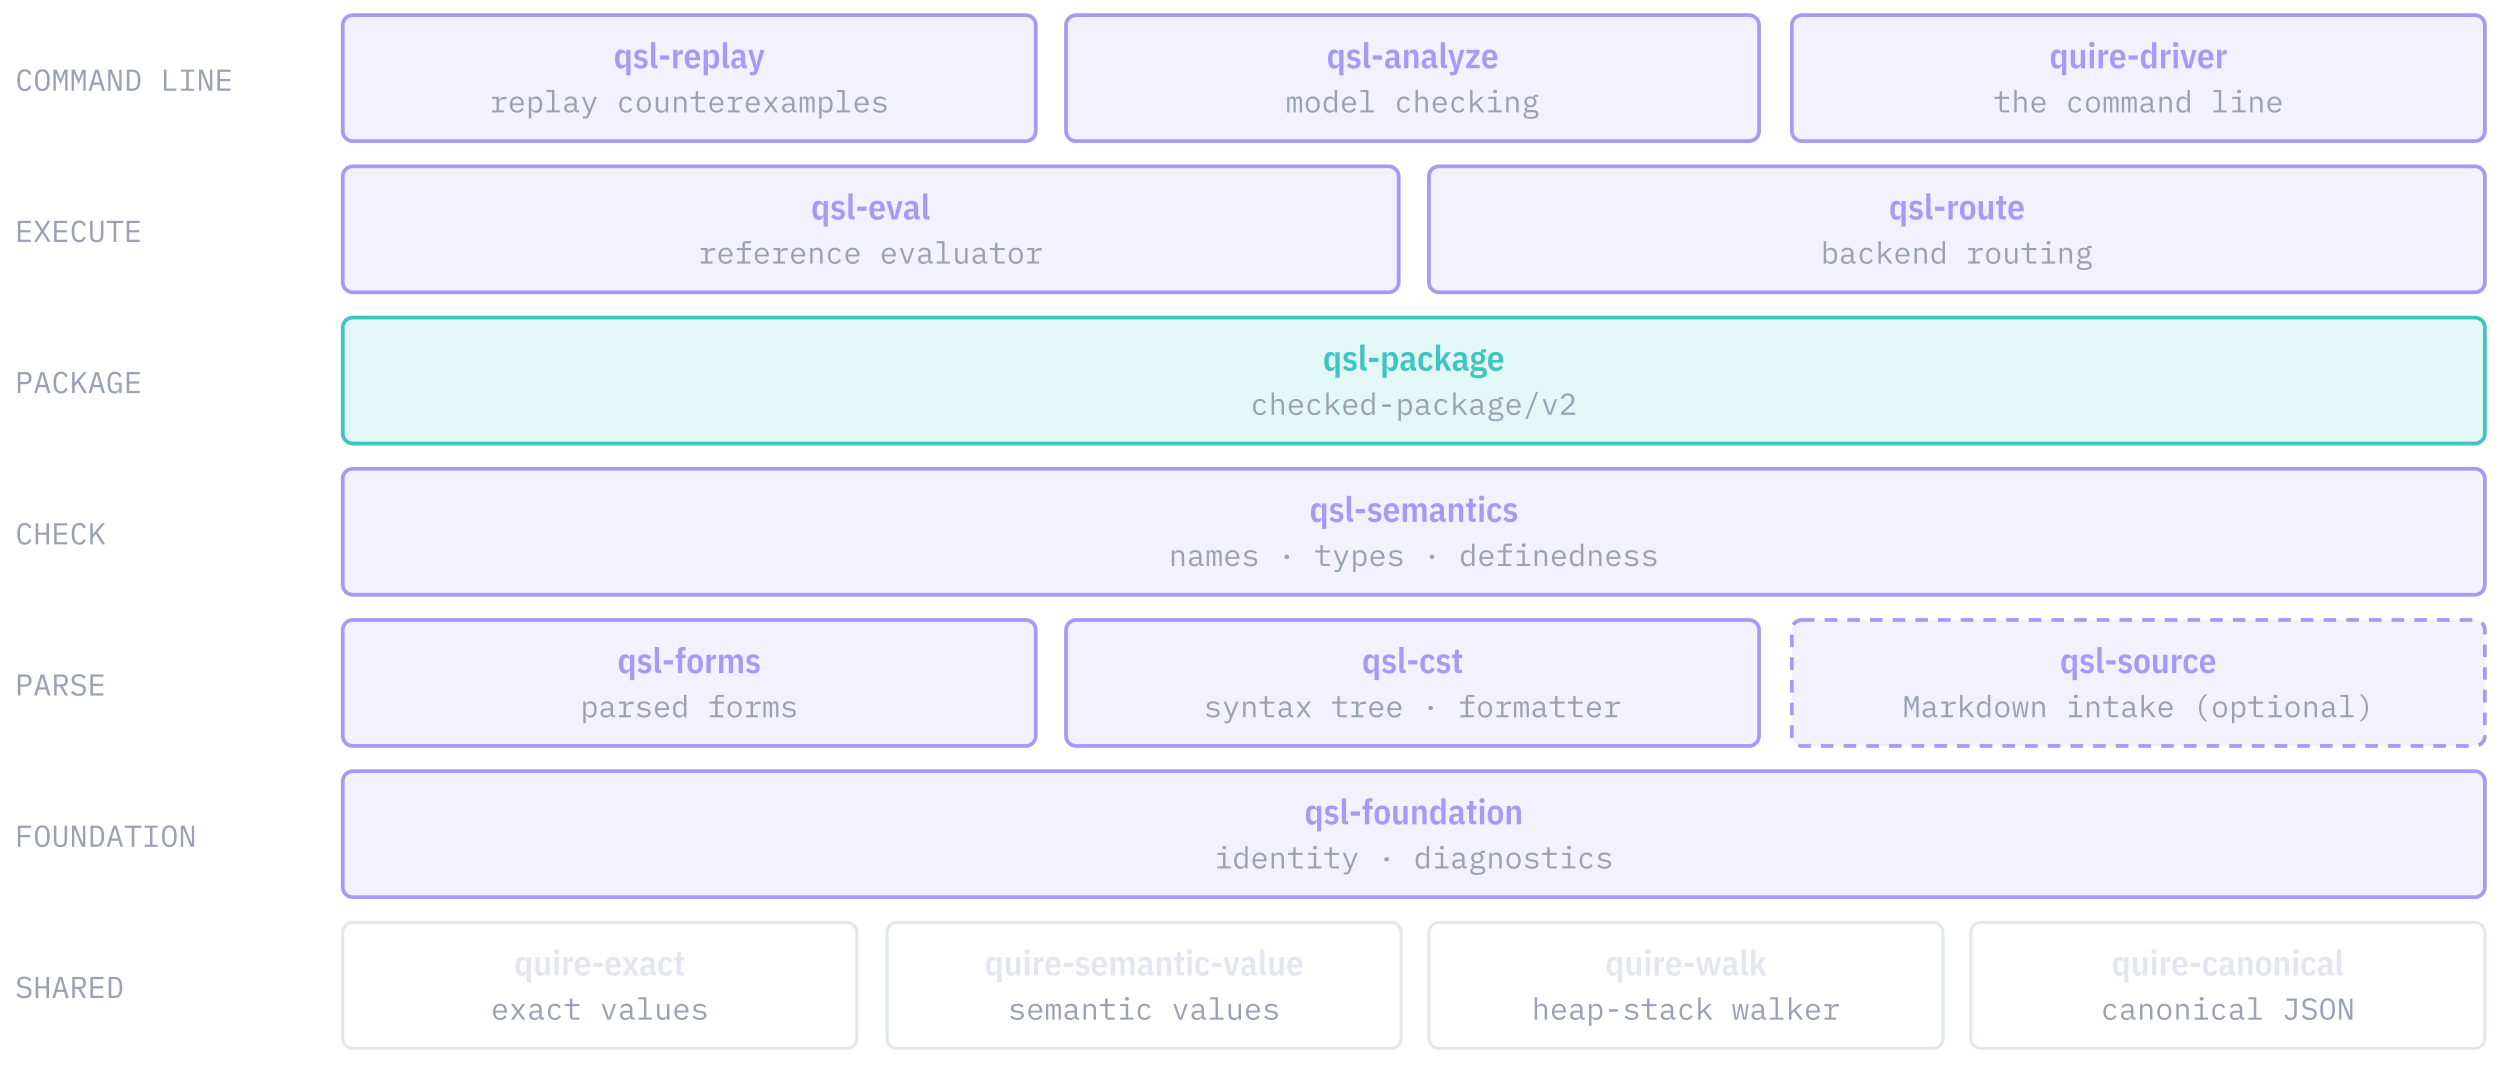
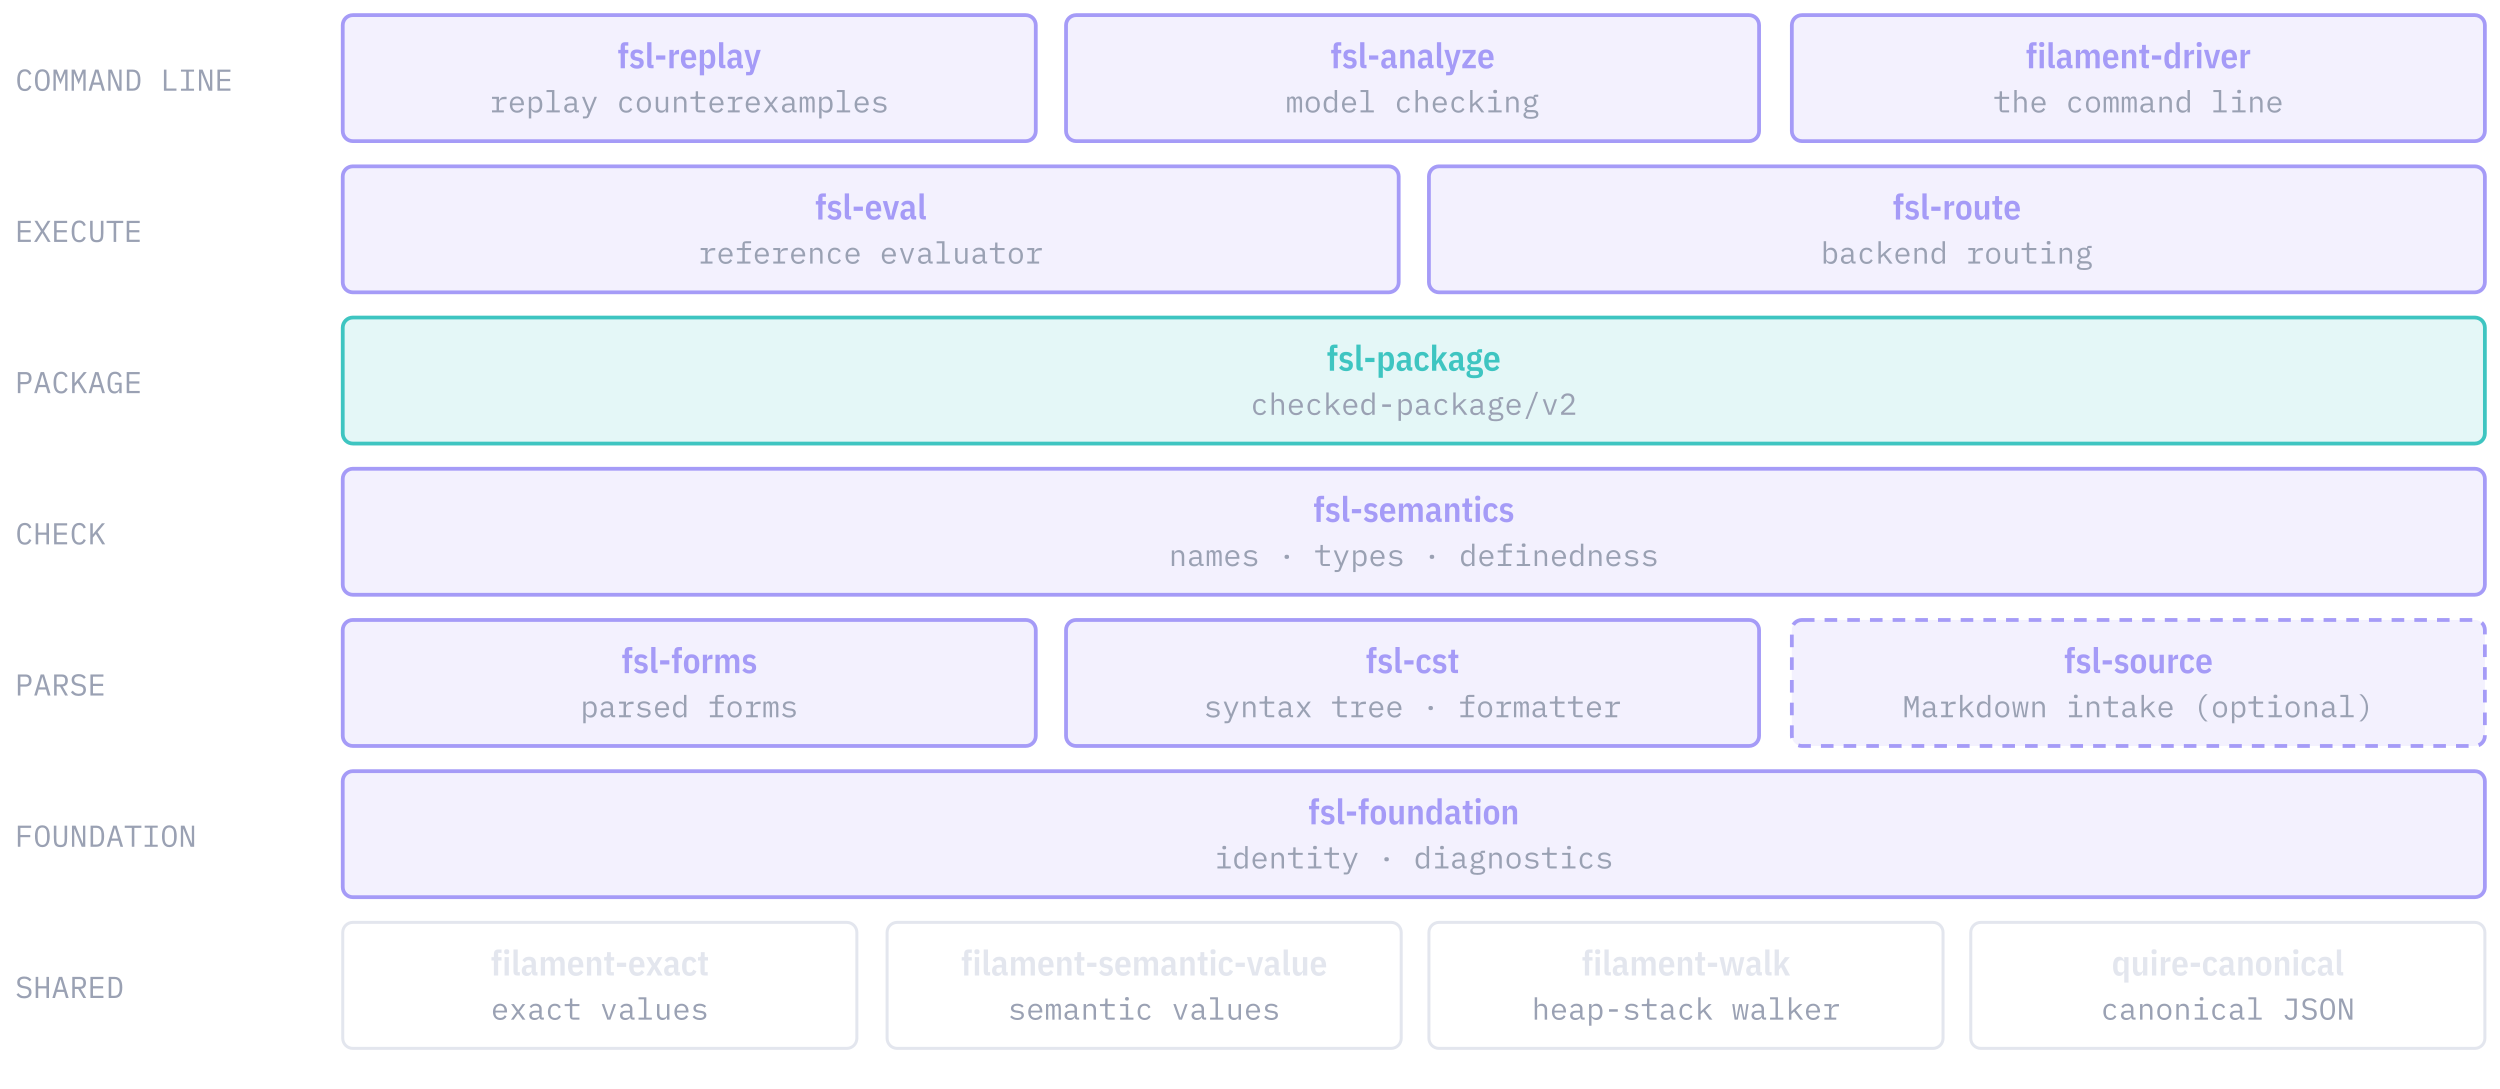
- <svg xmlns="http://www.w3.org/2000/svg" width="992" height="432" viewBox="-6 -6 992 432" role="img" aria-label="The QSL workspace in layers, bottom to top: the shared no_std libraries quire-exact, quire-semantic-value, quire-walk and quire-canonical; qsl-foundation; qsl-cst; qsl-forms; qsl-semantics; qsl-package; then qsl-eval and qsl-route; and at the top qsl-replay, qsl-analyze and the quire-driver command line.">
+ <svg xmlns="http://www.w3.org/2000/svg" width="992" height="432" viewBox="-6 -6 992 432" role="img" aria-label="The FSL workspace in layers, bottom to top: the shared no_std libraries filament-exact, filament-semantic-value, filament-walk and quire-canonical; fsl-foundation; fsl-cst; fsl-forms; fsl-semantics; fsl-package; then fsl-eval and fsl-route; and at the top fsl-replay, fsl-analyze and the filament-driver command line.">
  <defs>
    <path id="mono_A" d="M481 0 422 199H177L118 0H31L245 698H356L570 0ZM304 609H295L197 272H402Z" />
    <path id="mono_C" d="M323 -12Q195 -12 132 81Q70 174 70 349Q70 524 132 617Q195 710 323 710Q371 710 406 697Q441 684 466 662Q491 640 508 612Q525 585 538 557L466 524Q457 547 445 568Q433 588 416 604Q400 619 378 628Q355 637 323 637Q240 637 200 574Q159 511 159 406V292Q159 187 200 124Q240 61 323 61Q355 61 378 70Q400 79 416 94Q433 110 445 130Q457 151 466 174L538 141Q525 112 508 85Q491 58 466 36Q441 14 406 1Q371 -12 323 -12Z" />
    <path id="mono_D" d="M95 698H290Q418 698 481 610Q544 522 544 349Q544 176 481 88Q418 0 290 0H95ZM286 73Q370 73 412 131Q455 189 455 295V403Q455 509 412 567Q370 625 286 625H179V73Z" />
    <path id="mono_E" d="M90 0V698H520V625H174V390H508V317H174V73H520V0Z" />
    <path id="mono_F" d="M90 0V698H530V625H174V390H500V317H174V0Z" />
    <path id="mono_G" d="M444 93H439Q430 73 418 54Q406 35 388 20Q369 6 343 -3Q317 -12 281 -12Q167 -12 112 80Q56 172 56 344Q56 524 117 617Q178 710 305 710Q354 710 390 697Q426 684 452 662Q477 640 494 612Q511 585 522 557L450 524Q441 547 430 568Q418 588 402 604Q385 619 362 628Q339 637 308 637Q224 637 184 574Q145 511 145 406V298Q145 245 153 202Q161 158 180 126Q198 94 228 76Q257 59 300 59Q368 59 406 100Q444 141 444 206V278H297V345H522V0H444Z" />
    <path id="mono_H" d="M436 317H164V0H80V698H164V390H436V698H520V0H436Z" />
    <path id="mono_I" d="M84 0V67H258V631H84V698H516V631H342V67H516V0Z" />
    <path id="mono_J" d="M480 698V181Q480 137 465 101Q450 65 422 40Q395 15 357 2Q319 -12 274 -12Q194 -12 142 30Q90 71 74 146L154 163Q159 142 168 124Q176 105 190 92Q205 78 226 70Q247 62 276 62Q333 62 364 94Q396 127 396 196V625H144V698Z" />
    <path id="mono_K" d="M269 342 169 224V0H85V698H169V334H172L264 450L470 698H571L326 404L578 0H480Z" />
    <path id="mono_L" d="M120 0V698H204V73H535V0Z" />
    <path id="mono_M" d="M455 350V571H447L300 212L153 571H145V350V0H68V698H176L299 390H305L428 698H532V0H455Z" />
    <path id="mono_N" d="M163 588H156V0H80V698H199L437 110H444V698H520V0H401Z" />
    <path id="mono_O" d="M300 -12Q236 -12 190 12Q144 37 114 83Q84 129 70 196Q56 263 56 349Q56 434 70 502Q84 569 114 615Q144 661 190 686Q236 710 300 710Q364 710 410 686Q456 661 486 615Q516 569 530 502Q544 434 544 349Q544 263 530 196Q516 129 486 83Q456 37 410 12Q364 -12 300 -12ZM300 61Q342 61 371 78Q400 94 419 124Q438 154 446 196Q455 239 455 292V406Q455 458 446 501Q438 544 419 574Q400 604 371 620Q342 637 300 637Q258 637 229 620Q200 604 181 574Q162 544 154 501Q145 458 145 406V292Q145 239 154 196Q162 154 181 124Q200 94 229 78Q258 61 300 61Z" />
    <path id="mono_P" d="M90 0V698H344Q441 698 492 645Q543 592 543 497Q543 402 492 349Q441 296 344 296H174V0ZM174 369H342Q395 369 424 396Q454 422 454 471V523Q454 572 424 598Q395 625 342 625H174Z" />
    <path id="mono_R" d="M174 0H90V698H344Q441 698 492 645Q543 592 543 497Q543 412 499 361Q455 310 371 302L549 0H455L285 298H174ZM342 369Q395 369 424 396Q454 422 454 471V523Q454 572 424 598Q395 625 342 625H174V369Z" />
    <path id="mono_S" d="M298 -12Q204 -12 144 22Q84 57 45 111L106 161Q147 110 192 85Q238 60 301 60Q377 60 417 95Q457 130 457 193Q457 244 428 272Q399 301 327 313L249 326Q198 335 164 353Q129 371 108 396Q87 422 78 452Q69 483 69 516Q69 612 132 661Q195 710 302 710Q386 710 444 682Q501 654 536 603L477 552Q448 590 407 614Q366 638 301 638Q230 638 192 608Q154 578 154 518Q154 471 182 442Q211 412 285 399L360 386Q411 377 446 359Q481 341 502 316Q524 291 533 260Q542 229 542 195Q542 98 478 43Q415 -12 298 -12Z" />
    <path id="mono_T" d="M342 625V0H258V625H25V698H575V625Z" />
    <path id="mono_U" d="M164 698V279Q164 228 167 188Q170 148 183 120Q196 91 224 76Q251 61 300 61Q349 61 376 76Q404 91 417 120Q430 148 433 188Q436 228 436 279V698H520V299Q520 221 512 163Q505 105 482 66Q458 27 414 8Q371 -12 300 -12Q229 -12 186 8Q142 27 118 66Q95 105 88 163Q80 221 80 299V698Z" />
    <path id="mono_X" d="M575 0H480L397 139L305 291H301L206 139L118 0H26L254 356L39 698H134L215 563L302 422H306L392 563L476 698H568L352 357Z" />
    <path id="mono_a" d="M495 0Q448 0 428 24Q408 48 403 84H398Q381 39 344 14Q306 -12 243 -12Q162 -12 114 30Q66 72 66 145Q66 217 118 256Q171 295 288 295H398V346Q398 403 366 432Q334 460 275 460Q223 460 190 440Q157 419 137 384L83 424Q93 444 110 463Q127 482 152 496Q177 511 209 520Q241 528 280 528Q371 528 424 482Q478 436 478 354V70H550V0ZM257 55Q288 55 314 62Q339 70 358 82Q377 95 388 112Q398 130 398 150V235H288Q216 235 183 215Q150 195 150 157V136Q150 96 178 76Q207 55 257 55Z" />
    <path id="mono_b" d="M95 740H175V432H179Q229 528 338 528Q433 528 486 457Q540 386 540 258Q540 130 486 59Q433 -12 338 -12Q229 -12 179 84H175V0H95ZM307 59Q377 59 416 102Q454 144 454 214V302Q454 372 416 414Q377 457 307 457Q280 457 256 450Q232 443 214 430Q196 416 186 396Q175 377 175 351V165Q175 139 186 120Q196 100 214 86Q232 73 256 66Q280 59 307 59Z" />
    <path id="mono_c" d="M318 -12Q262 -12 218 8Q175 27 145 62Q115 97 100 147Q84 197 84 258Q84 319 100 369Q116 419 146 454Q176 490 219 509Q262 528 317 528Q392 528 439 495Q486 462 508 409L444 375Q430 415 398 437Q365 459 317 459Q282 459 254 448Q227 436 208 415Q189 394 180 365Q170 336 170 302V214Q170 180 180 151Q189 122 208 101Q227 80 255 68Q283 57 319 57Q371 57 405 81Q439 105 459 147L516 108Q493 56 444 22Q396 -12 318 -12Z" />
    <path id="mono_d" d="M425 84H421Q371 -12 262 -12Q167 -12 114 59Q60 130 60 258Q60 386 114 457Q167 528 262 528Q371 528 421 432H425V740H505V0H425ZM293 59Q320 59 344 66Q368 73 386 86Q404 100 414 120Q425 139 425 165V351Q425 377 414 396Q404 416 386 430Q368 443 344 450Q320 457 293 457Q223 457 184 414Q146 372 146 302V214Q146 144 184 102Q223 59 293 59Z" />
    <path id="mono_e" d="M309 -12Q253 -12 208 7Q164 26 132 62Q101 97 84 146Q67 196 67 257Q67 319 84 369Q102 419 133 454Q164 490 208 509Q251 528 304 528Q356 528 398 509Q441 490 471 456Q501 423 517 377Q533 331 533 276V238H151V214Q151 180 162 151Q173 122 194 101Q214 80 244 68Q273 57 309 57Q361 57 399 81Q437 105 457 147L516 107Q493 55 440 22Q386 -12 309 -12ZM304 462Q271 462 243 450Q215 438 194 417Q174 396 162 368Q151 339 151 305V298H447V309Q447 343 436 371Q426 399 408 420Q389 440 362 451Q336 462 304 462Z" />
    <path id="mono_f" d="M83 68H257V448H73V516H257V622Q257 674 284 707Q312 740 371 740H544V672H337V516H544V448H337V68H521V0H83Z" />
    <path id="mono_g" d="M561 -59Q561 -137 496 -174Q431 -212 301 -212Q176 -212 122 -179Q67 -146 67 -84Q67 -42 89 -19Q111 4 151 15V27Q129 38 117 55Q105 72 105 98Q105 138 132 158Q158 178 198 188V192Q150 213 124 254Q97 295 97 350Q97 389 111 422Q125 455 152 478Q178 502 215 515Q252 528 297 528Q355 528 399 507V516Q399 546 413 566Q427 586 461 586H556V516H440V481Q468 457 483 424Q498 391 498 350Q498 311 484 278Q469 245 443 222Q417 198 380 185Q342 172 297 172Q284 172 272 173Q260 174 248 176Q236 174 223 170Q210 165 199 158Q188 150 181 140Q174 130 174 117Q174 94 197 86Q220 79 257 79H371Q471 79 516 42Q561 4 561 -59ZM486 -63Q486 -32 461 -14Q436 5 374 5H195Q143 -16 143 -65Q143 -99 170 -124Q197 -148 260 -148H338Q408 -148 447 -126Q486 -105 486 -63ZM297 234Q357 234 386 262Q414 290 414 336V365Q414 411 386 438Q357 466 297 466Q237 466 209 438Q181 411 181 365V336Q181 290 209 262Q237 234 297 234Z" />
    <path id="mono_h" d="M98 740H178V432H182Q190 451 202 468Q214 486 232 499Q249 512 273 520Q297 528 329 528Q410 528 459 476Q508 425 508 331V0H428V317Q428 388 397 422Q366 457 306 457Q282 457 259 451Q236 445 218 433Q200 421 189 402Q178 383 178 358V0H98Z" />
    <path id="mono_hyphen" d="M155 262V346H445V262Z" />
    <path id="mono_i" d="M332 630Q297 630 283 644Q269 659 269 681V697Q269 719 283 734Q297 748 332 748Q367 748 381 734Q395 719 395 697V681Q395 659 381 644Q367 630 332 630ZM106 68H292V448H106V516H372V68H546V0H106Z" />
    <path id="mono_k" d="M105 740H185V273H189L279 358L451 516H549L335 314L574 0H475L274 268L185 187V0H105Z" />
    <path id="mono_l" d="M80 68H260V672H80V740H340V68H520V0H80Z" />
    <path id="mono_m" d="M54 0V516H128V456H132Q144 486 166 507Q188 528 231 528Q276 528 298 506Q320 483 325 447H328Q342 482 368 505Q394 528 440 528Q503 528 524 484Q546 440 546 358V0H472V345Q472 411 458 436Q445 462 409 462Q377 462 357 442Q337 421 337 379V0H263V345Q263 411 250 436Q236 462 201 462Q169 462 148 442Q128 421 128 379V0Z" />
    <path id="mono_n" d="M98 0V516H178V432H182Q190 451 202 468Q214 486 232 499Q249 512 273 520Q297 528 329 528Q410 528 459 476Q508 425 508 331V0H428V317Q428 388 397 422Q366 457 306 457Q282 457 259 451Q236 445 218 433Q200 421 189 402Q178 383 178 358V0Z" />
    <path id="mono_o" d="M300 -12Q246 -12 202 7Q159 26 128 62Q98 97 82 146Q66 196 66 258Q66 319 82 369Q98 419 128 454Q159 490 202 509Q246 528 300 528Q354 528 398 509Q441 490 472 454Q502 419 518 369Q534 319 534 258Q534 196 518 146Q502 97 472 62Q441 26 398 7Q354 -12 300 -12ZM300 57Q367 57 408 97Q449 137 449 221V295Q449 379 408 419Q367 459 300 459Q233 459 192 419Q151 379 151 295V221Q151 137 192 97Q233 57 300 57Z" />
    <path id="mono_p" d="M95 516H175V432H179Q229 528 338 528Q433 528 486 457Q540 386 540 258Q540 130 486 59Q433 -12 338 -12Q229 -12 179 84H175V-200H95ZM307 59Q377 59 416 102Q454 144 454 214V302Q454 372 416 414Q377 457 307 457Q280 457 256 450Q232 443 214 430Q196 416 186 396Q175 377 175 351V165Q175 139 186 120Q196 100 214 86Q232 73 256 66Q280 59 307 59Z" />
    <path id="mono_parenleft" d="M205 311Q205 384 222 452Q238 519 266 577Q295 635 333 682Q371 728 413 760H494Q450 727 412 684Q373 640 344 588Q314 537 297 478Q280 418 280 354V268Q280 204 297 144Q314 85 344 34Q373 -18 412 -62Q450 -105 494 -138H413Q371 -107 333 -60Q295 -13 266 45Q238 103 222 170Q205 238 205 311Z" />
    <path id="mono_parenright" d="M395 311Q395 238 378 170Q362 103 334 45Q305 -13 267 -60Q229 -107 187 -138H106Q149 -105 188 -62Q227 -18 256 34Q286 85 303 144Q320 204 320 268V354Q320 418 303 478Q286 537 256 588Q227 640 188 684Q149 727 106 760H187Q229 728 267 682Q305 635 334 577Q362 519 378 452Q395 384 395 311Z" />
    <path id="mono_periodcentered" d="M300 235Q259 235 242 252Q226 269 226 295V313Q226 339 242 356Q259 373 300 373Q341 373 358 356Q374 339 374 313V295Q374 269 358 252Q341 235 300 235Z" />
    <path id="mono_r" d="M77 68H228V448H77V516H308V386H313Q329 447 374 482Q418 516 487 516H559V436H462Q393 436 350 396Q308 356 308 291V68H469V0H77Z" />
    <path id="mono_s" d="M306 -12Q225 -12 166 16Q108 43 67 89L121 136Q158 97 202 76Q246 55 308 55Q368 55 406 76Q445 98 445 144Q445 164 438 178Q430 191 417 199Q404 207 388 212Q372 216 354 219L273 231Q246 235 214 242Q183 249 157 264Q131 280 114 306Q96 332 96 374Q96 413 112 442Q127 470 155 490Q183 509 221 518Q259 528 304 528Q374 528 426 506Q477 484 514 445L462 396Q453 407 440 418Q426 430 406 440Q387 449 361 455Q335 461 301 461Q240 461 208 440Q175 419 175 379Q175 359 182 346Q190 332 203 324Q216 316 232 312Q249 307 266 304L347 292Q375 288 406 281Q437 274 463 258Q489 243 506 217Q524 191 524 149Q524 72 464 30Q405 -12 306 -12Z" />
    <path id="mono_slash" d="M90 -138 438 760H510L162 -138Z" />
    <path id="mono_t" d="M325 0Q266 0 238 33Q211 66 211 118V448H39V516H167Q193 516 204 526Q214 537 214 563V698H291V516H526V448H291V68H526V0Z" />
    <path id="mono_two" d="M537 0H71V86L304 296Q355 342 388 390Q421 439 421 493V505Q421 568 388 602Q355 637 290 637Q226 637 192 604Q157 572 140 518L65 546Q75 577 92 606Q110 636 137 659Q164 682 202 696Q241 710 292 710Q344 710 384 695Q425 680 452 653Q480 626 494 589Q509 552 509 508Q509 468 498 433Q486 398 466 366Q445 334 416 304Q388 273 353 243L158 73H537Z" />
    <path id="mono_u" d="M422 84H418Q410 65 398 48Q386 30 368 17Q351 4 327 -4Q303 -12 271 -12Q190 -12 141 40Q92 91 92 185V516H172V199Q172 128 203 94Q234 59 294 59Q318 59 341 65Q364 71 382 83Q400 95 411 114Q422 132 422 158V516H502V0H422Z" />
    <path id="mono_v" d="M249 0 64 516H145L219 300L299 67H303L383 300L457 516H536L351 0Z" />
    <path id="mono_w" d="M30 516H101L160 70H169L257 516H345L433 70H442L501 516H570L491 0H387L305 432H297L213 0H109Z" />
    <path id="mono_x" d="M61 0 253 262 66 516H162L240 407L302 321H306L366 407L443 516H535L346 263L540 0H444L357 121L298 203H294L237 121L153 0Z" />
    <path id="mono_y" d="M467 516H547L291 -113Q282 -135 271 -152Q260 -168 245 -178Q230 -189 209 -194Q188 -200 159 -200H83V-132H203L261 10L53 516H135L222 300L299 104H303L380 300Z" />
    <path id="title_a" d="M406 0Q325 0 321 89H309Q299 41 264 14Q229 -12 177 -12Q105 -12 69 28Q33 68 33 140Q33 222 84 262Q135 302 231 302H312V347Q312 393 292 415Q273 437 228 437Q191 437 166 420Q141 402 122 370L51 434Q80 479 124 506Q169 534 238 534Q433 534 433 350V97H479V0ZM223 77Q260 77 286 98Q312 120 312 158V227H239Q155 227 155 162V140Q155 107 173 92Q191 77 223 77Z" />
    <path id="title_c" d="M251 -12Q145 -12 90 54Q34 120 34 261Q34 402 90 468Q145 534 251 534Q328 534 374 499Q419 464 439 403L340 359Q332 397 312 416Q291 436 251 436Q161 436 161 328V194Q161 86 251 86Q293 86 315 106Q337 126 348 168L442 123Q396 -12 251 -12Z" />
    <path id="title_d" d="M357 86H343Q332 42 298 15Q265 -12 220 -12Q128 -12 84 58Q40 127 40 261Q40 395 84 464Q128 534 220 534Q265 534 298 507Q332 480 343 436H357V740H478V0H357ZM266 88Q307 88 332 108Q357 129 357 166V356Q357 393 332 414Q307 434 266 434Q219 434 193 405Q167 376 167 323V199Q167 146 193 117Q219 88 266 88Z" />
    <path id="title_e" d="M263 -12Q212 -12 170 4Q127 21 97 54Q67 88 50 140Q34 191 34 261Q34 402 90 468Q147 534 252 534Q357 534 414 468Q470 402 470 261V232H161V198Q161 146 190 116Q219 86 270 86Q313 86 342 104Q372 123 393 158L459 89Q430 43 381 16Q332 -12 263 -12ZM252 441Q161 441 161 333V307H343V333Q343 441 252 441Z" />
    <path id="title_f" d="M91 425H22V522H91V603Q91 674 122 707Q154 740 220 740H308V643H212V522H308V425H212V0H91Z" />
    <path id="title_g" d="M493 -46Q493 -87 480 -118Q468 -149 439 -170Q410 -191 362 -202Q314 -212 244 -212Q182 -212 140 -204Q98 -195 72 -179Q46 -163 35 -140Q24 -117 24 -88Q24 -48 46 -25Q68 -2 109 4V23Q77 31 62 53Q46 75 46 107Q46 139 68 160Q90 182 132 190V203Q47 245 47 357Q47 442 95 488Q143 534 244 534Q289 534 326 520V539Q326 610 394 610H467V516H366V496Q403 478 422 442Q441 407 441 357Q441 272 394 226Q346 181 244 181Q203 181 168 189Q154 183 147 170Q140 157 140 141Q140 121 153 111Q166 101 196 101H329Q418 101 456 63Q493 25 493 -46ZM380 -60Q380 -33 362 -19Q344 -5 302 -5H141Q119 -24 119 -61Q119 -93 140 -110Q162 -127 216 -127H275Q332 -127 356 -110Q380 -94 380 -60ZM244 264Q327 264 327 346V369Q327 451 244 451Q161 451 161 369V346Q161 264 244 264Z" />
    <path id="title_hyphen" d="M50 245V365H312V245Z" />
    <path id="title_i" d="M126 604Q88 604 71 620Q54 637 54 665V685Q54 713 71 730Q88 746 126 746Q164 746 181 730Q198 713 198 685V665Q198 637 181 620Q164 604 126 604ZM66 522H187V0H66Z" />
    <path id="title_k" d="M66 740H187V395L179 287H193L254 383L358 522H495L332 317L504 0H368L248 239L187 163V0H66Z" />
    <path id="title_l" d="M184 0Q121 0 94 28Q66 56 66 116V740H187V97H247V0Z" />
    <path id="title_m" d="M66 0V522H187V435H201Q232 534 324 534Q422 534 451 431H463Q480 484 516 509Q551 534 602 534Q668 534 705 486Q742 439 742 351V0H621V330Q621 432 548 432Q513 432 488 410Q464 389 464 350V0H343V330Q343 384 325 408Q307 432 271 432Q236 432 212 410Q187 389 187 350V0Z" />
    <path id="title_n" d="M66 0V522H187V435H201Q232 534 326 534Q396 534 434 486Q472 439 472 351V0H351V330Q351 432 275 432Q238 432 212 410Q187 389 187 350V0Z" />
    <path id="title_o" d="M253 -12Q149 -12 92 54Q34 120 34 261Q34 402 92 468Q149 534 253 534Q357 534 414 468Q472 402 472 261Q472 120 414 54Q357 -12 253 -12ZM253 86Q345 86 345 194V328Q345 436 253 436Q161 436 161 328V194Q161 86 253 86Z" />
    <path id="title_p" d="M66 522H187V436H201Q212 480 246 507Q279 534 324 534Q416 534 460 464Q504 395 504 261Q504 127 460 58Q416 -12 324 -12Q279 -12 246 15Q212 42 201 86H187V-200H66ZM278 88Q325 88 351 117Q377 146 377 199V323Q377 376 351 405Q325 434 278 434Q237 434 212 414Q187 393 187 356V166Q187 129 212 108Q237 88 278 88Z" />
    <path id="title_q" d="M357 86H343Q332 42 298 15Q265 -12 220 -12Q128 -12 84 58Q40 127 40 261Q40 395 84 464Q128 534 220 534Q265 534 298 507Q332 480 343 436H357V522H478V-200H357ZM266 88Q307 88 332 108Q357 129 357 166V356Q357 393 332 414Q307 434 266 434Q219 434 193 405Q167 376 167 323V199Q167 146 193 117Q219 88 266 88Z" />
    <path id="title_r" d="M66 0V522H187V415H201Q210 467 238 494Q267 522 313 522H339V398H299Q242 398 214 380Q187 362 187 317V0Z" />
    <path id="title_s" d="M224 -12Q159 -12 110 12Q61 35 24 82L98 154Q123 119 154 101Q185 83 226 83Q302 83 302 147Q302 172 290 186Q277 201 247 206L198 215Q116 230 79 266Q42 302 42 371Q42 453 90 494Q138 534 226 534Q287 534 332 514Q376 494 409 455L338 384Q318 409 290 424Q261 439 226 439Q156 439 156 376Q156 350 170 336Q184 323 214 318L264 309Q346 294 382 258Q417 223 417 159Q417 78 367 33Q317 -12 224 -12Z" />
    <path id="title_t" d="M210 0Q147 0 119 28Q91 56 91 117V425H22V522H58Q84 522 94 534Q103 546 103 572V664H212V522H306V425H212V97H298V0Z" />
    <path id="title_u" d="M346 88H332Q302 -12 205 -12Q135 -12 98 36Q60 83 60 172V522H181V192Q181 89 257 89Q294 89 320 111Q346 133 346 172V522H467V0H346Z" />
    <path id="title_v" d="M162 0 8 522H130L205 244L234 103H248L277 244L352 522H469L315 0Z" />
    <path id="title_w" d="M16 522H135L186 278L211 110H223L253 278L311 522H433L492 278L522 110H534L559 278L612 522H724L597 0H461L400 254L377 409H364L340 254L279 0H143Z" />
    <path id="title_x" d="M15 0 173 267 17 522H149L242 354H255L348 522H472L318 264L478 0H345L249 176H236L138 0Z" />
    <path id="title_y" d="M353 522H474L275 -109Q258 -162 227 -181Q196 -200 140 -200H58V-103H161L182 -29L8 522H131L209 240L237 103H249L277 241Z" />
    <path id="title_z" d="M34 0V95L275 425H42V522H412V428L170 97H418V0Z" />
  </defs>
  <g fill="#9aa1b3" transform="translate(0,30) scale(0.012,-0.012)">
    <use href="#mono_C" x="0" />
    <use href="#mono_O" x="600" />
    <use href="#mono_M" x="1200" />
    <use href="#mono_M" x="1800" />
    <use href="#mono_A" x="2400" />
    <use href="#mono_N" x="3000" />
    <use href="#mono_D" x="3600" />
    <use href="#mono_L" x="4800" />
    <use href="#mono_I" x="5400" />
    <use href="#mono_N" x="6000" />
    <use href="#mono_E" x="6600" />
  </g>
  <rect x="130" y="0" width="275" height="50" rx="4" stroke="#a59bf7" stroke-width="1.5" fill="#a59bf7" fill-opacity="0.14" />
-   <g fill="#a59bf7" transform="translate(237.5,21.1) scale(0.014,-0.014)">
-     <use href="#title_q" x="0" />
-     <use href="#title_s" x="544" />
-     <use href="#title_l" x="993" />
-     <use href="#title_hyphen" x="1261" />
-     <use href="#title_r" x="1623" />
-     <use href="#title_e" x="1980" />
-     <use href="#title_p" x="2485" />
-     <use href="#title_l" x="3029" />
-     <use href="#title_a" x="3297" />
-     <use href="#title_y" x="3804" />
+   <g fill="#a59bf7" transform="translate(239,21.1) scale(0.014,-0.014)">
+     <use href="#title_f" x="0" />
+     <use href="#title_s" x="328" />
+     <use href="#title_l" x="777" />
+     <use href="#title_hyphen" x="1045" />
+     <use href="#title_r" x="1407" />
+     <use href="#title_e" x="1764" />
+     <use href="#title_p" x="2269" />
+     <use href="#title_l" x="2813" />
+     <use href="#title_a" x="3081" />
+     <use href="#title_y" x="3588" />
  </g>
  <g fill="#9aa1b3" transform="translate(188.3,38.6) scale(0.012,-0.012)">
    <use href="#mono_r" x="0" />
    <use href="#mono_e" x="600" />
    <use href="#mono_p" x="1200" />
    <use href="#mono_l" x="1800" />
    <use href="#mono_a" x="2400" />
    <use href="#mono_y" x="3000" />
    <use href="#mono_c" x="4200" />
    <use href="#mono_o" x="4800" />
    <use href="#mono_u" x="5400" />
    <use href="#mono_n" x="6000" />
    <use href="#mono_t" x="6600" />
    <use href="#mono_e" x="7200" />
    <use href="#mono_r" x="7800" />
    <use href="#mono_e" x="8400" />
    <use href="#mono_x" x="9000" />
    <use href="#mono_a" x="9600" />
    <use href="#mono_m" x="10200" />
    <use href="#mono_p" x="10800" />
    <use href="#mono_l" x="11400" />
    <use href="#mono_e" x="12000" />
    <use href="#mono_s" x="12600" />
  </g>
  <rect x="417" y="0" width="275" height="50" rx="4" stroke="#a59bf7" stroke-width="1.5" fill="#a59bf7" fill-opacity="0.14" />
-   <g fill="#a59bf7" transform="translate(520.4,21.1) scale(0.014,-0.014)">
-     <use href="#title_q" x="0" />
-     <use href="#title_s" x="544" />
-     <use href="#title_l" x="993" />
-     <use href="#title_hyphen" x="1261" />
-     <use href="#title_a" x="1623" />
-     <use href="#title_n" x="2130" />
-     <use href="#title_a" x="2662" />
-     <use href="#title_l" x="3169" />
-     <use href="#title_y" x="3437" />
-     <use href="#title_z" x="3920" />
-     <use href="#title_e" x="4372" />
+   <g fill="#a59bf7" transform="translate(521.9,21.1) scale(0.014,-0.014)">
+     <use href="#title_f" x="0" />
+     <use href="#title_s" x="328" />
+     <use href="#title_l" x="777" />
+     <use href="#title_hyphen" x="1045" />
+     <use href="#title_a" x="1407" />
+     <use href="#title_n" x="1914" />
+     <use href="#title_a" x="2446" />
+     <use href="#title_l" x="2953" />
+     <use href="#title_y" x="3221" />
+     <use href="#title_z" x="3704" />
+     <use href="#title_e" x="4156" />
  </g>
  <g fill="#9aa1b3" transform="translate(504.1,38.6) scale(0.012,-0.012)">
    <use href="#mono_m" x="0" />
    <use href="#mono_o" x="600" />
    <use href="#mono_d" x="1200" />
    <use href="#mono_e" x="1800" />
    <use href="#mono_l" x="2400" />
    <use href="#mono_c" x="3600" />
    <use href="#mono_h" x="4200" />
    <use href="#mono_e" x="4800" />
    <use href="#mono_c" x="5400" />
    <use href="#mono_k" x="6000" />
    <use href="#mono_i" x="6600" />
    <use href="#mono_n" x="7200" />
    <use href="#mono_g" x="7800" />
  </g>
  <rect x="705" y="0" width="275" height="50" rx="4" stroke="#a59bf7" stroke-width="1.5" fill="#a59bf7" fill-opacity="0.14" />
-   <g fill="#a59bf7" transform="translate(807.2,21.1) scale(0.014,-0.014)">
-     <use href="#title_q" x="0" />
-     <use href="#title_u" x="544" />
-     <use href="#title_i" x="1077" />
-     <use href="#title_r" x="1329" />
-     <use href="#title_e" x="1686" />
-     <use href="#title_hyphen" x="2191" />
-     <use href="#title_d" x="2553" />
-     <use href="#title_r" x="3097" />
-     <use href="#title_i" x="3454" />
-     <use href="#title_v" x="3706" />
-     <use href="#title_e" x="4182" />
-     <use href="#title_r" x="4687" />
+   <g fill="#a59bf7" transform="translate(797.8,21.1) scale(0.014,-0.014)">
+     <use href="#title_f" x="0" />
+     <use href="#title_i" x="328" />
+     <use href="#title_l" x="580" />
+     <use href="#title_a" x="848" />
+     <use href="#title_m" x="1355" />
+     <use href="#title_e" x="2157" />
+     <use href="#title_n" x="2662" />
+     <use href="#title_t" x="3194" />
+     <use href="#title_hyphen" x="3528" />
+     <use href="#title_d" x="3890" />
+     <use href="#title_r" x="4434" />
+     <use href="#title_i" x="4791" />
+     <use href="#title_v" x="5043" />
+     <use href="#title_e" x="5519" />
+     <use href="#title_r" x="6024" />
  </g>
  <g fill="#9aa1b3" transform="translate(784.9,38.6) scale(0.012,-0.012)">
    <use href="#mono_t" x="0" />
    <use href="#mono_h" x="600" />
    <use href="#mono_e" x="1200" />
    <use href="#mono_c" x="2400" />
    <use href="#mono_o" x="3000" />
    <use href="#mono_m" x="3600" />
    <use href="#mono_m" x="4200" />
    <use href="#mono_a" x="4800" />
    <use href="#mono_n" x="5400" />
    <use href="#mono_d" x="6000" />
    <use href="#mono_l" x="7200" />
    <use href="#mono_i" x="7800" />
    <use href="#mono_n" x="8400" />
    <use href="#mono_e" x="9000" />
  </g>
  <g fill="#9aa1b3" transform="translate(0,90) scale(0.012,-0.012)">
    <use href="#mono_E" x="0" />
    <use href="#mono_X" x="600" />
    <use href="#mono_E" x="1200" />
    <use href="#mono_C" x="1800" />
    <use href="#mono_U" x="2400" />
    <use href="#mono_T" x="3000" />
    <use href="#mono_E" x="3600" />
  </g>
  <rect x="130" y="60" width="419" height="50" rx="4" stroke="#a59bf7" stroke-width="1.5" fill="#a59bf7" fill-opacity="0.14" />
-   <g fill="#a59bf7" transform="translate(315.8,81.1) scale(0.014,-0.014)">
-     <use href="#title_q" x="0" />
-     <use href="#title_s" x="544" />
-     <use href="#title_l" x="993" />
-     <use href="#title_hyphen" x="1261" />
-     <use href="#title_e" x="1623" />
-     <use href="#title_v" x="2128" />
-     <use href="#title_a" x="2604" />
-     <use href="#title_l" x="3111" />
+   <g fill="#a59bf7" transform="translate(317.4,81.1) scale(0.014,-0.014)">
+     <use href="#title_f" x="0" />
+     <use href="#title_s" x="328" />
+     <use href="#title_l" x="777" />
+     <use href="#title_hyphen" x="1045" />
+     <use href="#title_e" x="1407" />
+     <use href="#title_v" x="1912" />
+     <use href="#title_a" x="2388" />
+     <use href="#title_l" x="2895" />
  </g>
  <g fill="#9aa1b3" transform="translate(271.1,98.6) scale(0.012,-0.012)">
    <use href="#mono_r" x="0" />
    <use href="#mono_e" x="600" />
    <use href="#mono_f" x="1200" />
    <use href="#mono_e" x="1800" />
    <use href="#mono_r" x="2400" />
    <use href="#mono_e" x="3000" />
    <use href="#mono_n" x="3600" />
    <use href="#mono_c" x="4200" />
    <use href="#mono_e" x="4800" />
    <use href="#mono_e" x="6000" />
    <use href="#mono_v" x="6600" />
    <use href="#mono_a" x="7200" />
    <use href="#mono_l" x="7800" />
    <use href="#mono_u" x="8400" />
    <use href="#mono_a" x="9000" />
    <use href="#mono_t" x="9600" />
    <use href="#mono_o" x="10200" />
    <use href="#mono_r" x="10800" />
  </g>
  <rect x="561" y="60" width="419" height="50" rx="4" stroke="#a59bf7" stroke-width="1.5" fill="#a59bf7" fill-opacity="0.14" />
-   <g fill="#a59bf7" transform="translate(743.5,81.1) scale(0.014,-0.014)">
-     <use href="#title_q" x="0" />
-     <use href="#title_s" x="544" />
-     <use href="#title_l" x="993" />
-     <use href="#title_hyphen" x="1261" />
-     <use href="#title_r" x="1623" />
-     <use href="#title_o" x="1980" />
-     <use href="#title_u" x="2486" />
-     <use href="#title_t" x="3019" />
-     <use href="#title_e" x="3353" />
+   <g fill="#a59bf7" transform="translate(745,81.1) scale(0.014,-0.014)">
+     <use href="#title_f" x="0" />
+     <use href="#title_s" x="328" />
+     <use href="#title_l" x="777" />
+     <use href="#title_hyphen" x="1045" />
+     <use href="#title_r" x="1407" />
+     <use href="#title_o" x="1764" />
+     <use href="#title_u" x="2270" />
+     <use href="#title_t" x="2803" />
+     <use href="#title_e" x="3137" />
  </g>
  <g fill="#9aa1b3" transform="translate(716.5,98.6) scale(0.012,-0.012)">
    <use href="#mono_b" x="0" />
    <use href="#mono_a" x="600" />
    <use href="#mono_c" x="1200" />
    <use href="#mono_k" x="1800" />
    <use href="#mono_e" x="2400" />
    <use href="#mono_n" x="3000" />
    <use href="#mono_d" x="3600" />
    <use href="#mono_r" x="4800" />
    <use href="#mono_o" x="5400" />
    <use href="#mono_u" x="6000" />
    <use href="#mono_t" x="6600" />
    <use href="#mono_i" x="7200" />
    <use href="#mono_n" x="7800" />
    <use href="#mono_g" x="8400" />
  </g>
  <g fill="#9aa1b3" transform="translate(0,150) scale(0.012,-0.012)">
    <use href="#mono_P" x="0" />
    <use href="#mono_A" x="600" />
    <use href="#mono_C" x="1200" />
    <use href="#mono_K" x="1800" />
    <use href="#mono_A" x="2400" />
    <use href="#mono_G" x="3000" />
    <use href="#mono_E" x="3600" />
  </g>
  <rect x="130" y="120" width="850" height="50" rx="4" stroke="#3ec5c1" stroke-width="1.5" fill="#3ec5c1" fill-opacity="0.14" />
-   <g fill="#3ec5c1" transform="translate(518.9,141.1) scale(0.014,-0.014)">
-     <use href="#title_q" x="0" />
-     <use href="#title_s" x="544" />
-     <use href="#title_l" x="993" />
-     <use href="#title_hyphen" x="1261" />
-     <use href="#title_p" x="1623" />
-     <use href="#title_a" x="2167" />
-     <use href="#title_c" x="2674" />
-     <use href="#title_k" x="3138" />
-     <use href="#title_a" x="3649" />
-     <use href="#title_g" x="4156" />
-     <use href="#title_e" x="4648" />
+   <g fill="#3ec5c1" transform="translate(520.4,141.1) scale(0.014,-0.014)">
+     <use href="#title_f" x="0" />
+     <use href="#title_s" x="328" />
+     <use href="#title_l" x="777" />
+     <use href="#title_hyphen" x="1045" />
+     <use href="#title_p" x="1407" />
+     <use href="#title_a" x="1951" />
+     <use href="#title_c" x="2458" />
+     <use href="#title_k" x="2922" />
+     <use href="#title_a" x="3433" />
+     <use href="#title_g" x="3940" />
+     <use href="#title_e" x="4432" />
  </g>
  <g fill="#9aa1b3" transform="translate(490.2,158.6) scale(0.012,-0.012)">
    <use href="#mono_c" x="0" />
    <use href="#mono_h" x="600" />
    <use href="#mono_e" x="1200" />
    <use href="#mono_c" x="1800" />
    <use href="#mono_k" x="2400" />
    <use href="#mono_e" x="3000" />
    <use href="#mono_d" x="3600" />
    <use href="#mono_hyphen" x="4200" />
    <use href="#mono_p" x="4800" />
    <use href="#mono_a" x="5400" />
    <use href="#mono_c" x="6000" />
    <use href="#mono_k" x="6600" />
    <use href="#mono_a" x="7200" />
    <use href="#mono_g" x="7800" />
    <use href="#mono_e" x="8400" />
    <use href="#mono_slash" x="9000" />
    <use href="#mono_v" x="9600" />
    <use href="#mono_two" x="10200" />
  </g>
  <g fill="#9aa1b3" transform="translate(0,210) scale(0.012,-0.012)">
    <use href="#mono_C" x="0" />
    <use href="#mono_H" x="600" />
    <use href="#mono_E" x="1200" />
    <use href="#mono_C" x="1800" />
    <use href="#mono_K" x="2400" />
  </g>
  <rect x="130" y="180" width="850" height="50" rx="4" stroke="#a59bf7" stroke-width="1.5" fill="#a59bf7" fill-opacity="0.14" />
-   <g fill="#a59bf7" transform="translate(513.6,201.1) scale(0.014,-0.014)">
-     <use href="#title_q" x="0" />
-     <use href="#title_s" x="544" />
-     <use href="#title_l" x="993" />
-     <use href="#title_hyphen" x="1261" />
-     <use href="#title_s" x="1623" />
-     <use href="#title_e" x="2072" />
-     <use href="#title_m" x="2577" />
-     <use href="#title_a" x="3379" />
-     <use href="#title_n" x="3886" />
-     <use href="#title_t" x="4418" />
-     <use href="#title_i" x="4752" />
-     <use href="#title_c" x="5004" />
-     <use href="#title_s" x="5468" />
+   <g fill="#a59bf7" transform="translate(515.1,201.1) scale(0.014,-0.014)">
+     <use href="#title_f" x="0" />
+     <use href="#title_s" x="328" />
+     <use href="#title_l" x="777" />
+     <use href="#title_hyphen" x="1045" />
+     <use href="#title_s" x="1407" />
+     <use href="#title_e" x="1856" />
+     <use href="#title_m" x="2361" />
+     <use href="#title_a" x="3163" />
+     <use href="#title_n" x="3670" />
+     <use href="#title_t" x="4202" />
+     <use href="#title_i" x="4536" />
+     <use href="#title_c" x="4788" />
+     <use href="#title_s" x="5252" />
  </g>
  <g fill="#9aa1b3" transform="translate(457.8,218.6) scale(0.012,-0.012)">
    <use href="#mono_n" x="0" />
    <use href="#mono_a" x="600" />
    <use href="#mono_m" x="1200" />
    <use href="#mono_e" x="1800" />
    <use href="#mono_s" x="2400" />
    <use href="#mono_periodcentered" x="3600" />
    <use href="#mono_t" x="4800" />
    <use href="#mono_y" x="5400" />
    <use href="#mono_p" x="6000" />
    <use href="#mono_e" x="6600" />
    <use href="#mono_s" x="7200" />
    <use href="#mono_periodcentered" x="8400" />
    <use href="#mono_d" x="9600" />
    <use href="#mono_e" x="10200" />
    <use href="#mono_f" x="10800" />
    <use href="#mono_i" x="11400" />
    <use href="#mono_n" x="12000" />
    <use href="#mono_e" x="12600" />
    <use href="#mono_d" x="13200" />
    <use href="#mono_n" x="13800" />
    <use href="#mono_e" x="14400" />
    <use href="#mono_s" x="15000" />
    <use href="#mono_s" x="15600" />
  </g>
  <g fill="#9aa1b3" transform="translate(0,270) scale(0.012,-0.012)">
    <use href="#mono_P" x="0" />
    <use href="#mono_A" x="600" />
    <use href="#mono_R" x="1200" />
    <use href="#mono_S" x="1800" />
    <use href="#mono_E" x="2400" />
  </g>
  <rect x="130" y="240" width="275" height="50" rx="4" stroke="#a59bf7" stroke-width="1.5" fill="#a59bf7" fill-opacity="0.14" />
-   <g fill="#a59bf7" transform="translate(239,261.1) scale(0.014,-0.014)">
-     <use href="#title_q" x="0" />
-     <use href="#title_s" x="544" />
-     <use href="#title_l" x="993" />
-     <use href="#title_hyphen" x="1261" />
-     <use href="#title_f" x="1623" />
-     <use href="#title_o" x="1951" />
-     <use href="#title_r" x="2457" />
-     <use href="#title_m" x="2814" />
-     <use href="#title_s" x="3616" />
+   <g fill="#a59bf7" transform="translate(240.6,261.1) scale(0.014,-0.014)">
+     <use href="#title_f" x="0" />
+     <use href="#title_s" x="328" />
+     <use href="#title_l" x="777" />
+     <use href="#title_hyphen" x="1045" />
+     <use href="#title_f" x="1407" />
+     <use href="#title_o" x="1735" />
+     <use href="#title_r" x="2241" />
+     <use href="#title_m" x="2598" />
+     <use href="#title_s" x="3400" />
  </g>
  <g fill="#9aa1b3" transform="translate(224.3,278.6) scale(0.012,-0.012)">
    <use href="#mono_p" x="0" />
    <use href="#mono_a" x="600" />
    <use href="#mono_r" x="1200" />
    <use href="#mono_s" x="1800" />
    <use href="#mono_e" x="2400" />
    <use href="#mono_d" x="3000" />
    <use href="#mono_f" x="4200" />
    <use href="#mono_o" x="4800" />
    <use href="#mono_r" x="5400" />
    <use href="#mono_m" x="6000" />
    <use href="#mono_s" x="6600" />
  </g>
  <rect x="417" y="240" width="275" height="50" rx="4" stroke="#a59bf7" stroke-width="1.5" fill="#a59bf7" fill-opacity="0.14" />
-   <g fill="#a59bf7" transform="translate(534.4,261.1) scale(0.014,-0.014)">
-     <use href="#title_q" x="0" />
-     <use href="#title_s" x="544" />
-     <use href="#title_l" x="993" />
-     <use href="#title_hyphen" x="1261" />
-     <use href="#title_c" x="1623" />
-     <use href="#title_s" x="2087" />
-     <use href="#title_t" x="2536" />
+   <g fill="#a59bf7" transform="translate(535.9,261.1) scale(0.014,-0.014)">
+     <use href="#title_f" x="0" />
+     <use href="#title_s" x="328" />
+     <use href="#title_l" x="777" />
+     <use href="#title_hyphen" x="1045" />
+     <use href="#title_c" x="1407" />
+     <use href="#title_s" x="1871" />
+     <use href="#title_t" x="2320" />
  </g>
  <g fill="#9aa1b3" transform="translate(471.7,278.6) scale(0.012,-0.012)">
    <use href="#mono_s" x="0" />
    <use href="#mono_y" x="600" />
    <use href="#mono_n" x="1200" />
    <use href="#mono_t" x="1800" />
    <use href="#mono_a" x="2400" />
    <use href="#mono_x" x="3000" />
    <use href="#mono_t" x="4200" />
    <use href="#mono_r" x="4800" />
    <use href="#mono_e" x="5400" />
    <use href="#mono_e" x="6000" />
    <use href="#mono_periodcentered" x="7200" />
    <use href="#mono_f" x="8400" />
    <use href="#mono_o" x="9000" />
    <use href="#mono_r" x="9600" />
    <use href="#mono_m" x="10200" />
    <use href="#mono_a" x="10800" />
    <use href="#mono_t" x="11400" />
    <use href="#mono_t" x="12000" />
    <use href="#mono_e" x="12600" />
    <use href="#mono_r" x="13200" />
  </g>
  <rect x="705" y="240" width="275" height="50" rx="4" stroke="#a59bf7" stroke-width="1.5" fill="#a59bf7" fill-opacity="0.14" stroke-dasharray="5 4" />
-   <g fill="#a59bf7" transform="translate(811.4,261.1) scale(0.014,-0.014)">
-     <use href="#title_q" x="0" />
-     <use href="#title_s" x="544" />
-     <use href="#title_l" x="993" />
-     <use href="#title_hyphen" x="1261" />
-     <use href="#title_s" x="1623" />
-     <use href="#title_o" x="2072" />
-     <use href="#title_u" x="2578" />
-     <use href="#title_r" x="3111" />
-     <use href="#title_c" x="3468" />
-     <use href="#title_e" x="3932" />
+   <g fill="#a59bf7" transform="translate(813,261.1) scale(0.014,-0.014)">
+     <use href="#title_f" x="0" />
+     <use href="#title_s" x="328" />
+     <use href="#title_l" x="777" />
+     <use href="#title_hyphen" x="1045" />
+     <use href="#title_s" x="1407" />
+     <use href="#title_o" x="1856" />
+     <use href="#title_u" x="2362" />
+     <use href="#title_r" x="2895" />
+     <use href="#title_c" x="3252" />
+     <use href="#title_e" x="3716" />
  </g>
  <g fill="#9aa1b3" transform="translate(748.9,278.6) scale(0.012,-0.012)">
    <use href="#mono_M" x="0" />
    <use href="#mono_a" x="600" />
    <use href="#mono_r" x="1200" />
    <use href="#mono_k" x="1800" />
    <use href="#mono_d" x="2400" />
    <use href="#mono_o" x="3000" />
    <use href="#mono_w" x="3600" />
    <use href="#mono_n" x="4200" />
    <use href="#mono_i" x="5400" />
    <use href="#mono_n" x="6000" />
    <use href="#mono_t" x="6600" />
    <use href="#mono_a" x="7200" />
    <use href="#mono_k" x="7800" />
    <use href="#mono_e" x="8400" />
    <use href="#mono_parenleft" x="9600" />
    <use href="#mono_o" x="10200" />
    <use href="#mono_p" x="10800" />
    <use href="#mono_t" x="11400" />
    <use href="#mono_i" x="12000" />
    <use href="#mono_o" x="12600" />
    <use href="#mono_n" x="13200" />
    <use href="#mono_a" x="13800" />
    <use href="#mono_l" x="14400" />
    <use href="#mono_parenright" x="15000" />
  </g>
  <g fill="#9aa1b3" transform="translate(0,330) scale(0.012,-0.012)">
    <use href="#mono_F" x="0" />
    <use href="#mono_O" x="600" />
    <use href="#mono_U" x="1200" />
    <use href="#mono_N" x="1800" />
    <use href="#mono_D" x="2400" />
    <use href="#mono_A" x="3000" />
    <use href="#mono_T" x="3600" />
    <use href="#mono_I" x="4200" />
    <use href="#mono_O" x="4800" />
    <use href="#mono_N" x="5400" />
  </g>
  <rect x="130" y="300" width="850" height="50" rx="4" stroke="#a59bf7" stroke-width="1.5" fill="#a59bf7" fill-opacity="0.14" />
-   <g fill="#a59bf7" transform="translate(511.6,321.1) scale(0.014,-0.014)">
-     <use href="#title_q" x="0" />
-     <use href="#title_s" x="544" />
-     <use href="#title_l" x="993" />
-     <use href="#title_hyphen" x="1261" />
-     <use href="#title_f" x="1623" />
-     <use href="#title_o" x="1951" />
-     <use href="#title_u" x="2457" />
-     <use href="#title_n" x="2990" />
-     <use href="#title_d" x="3522" />
-     <use href="#title_a" x="4066" />
-     <use href="#title_t" x="4573" />
-     <use href="#title_i" x="4907" />
-     <use href="#title_o" x="5159" />
-     <use href="#title_n" x="5665" />
+   <g fill="#a59bf7" transform="translate(513.1,321.1) scale(0.014,-0.014)">
+     <use href="#title_f" x="0" />
+     <use href="#title_s" x="328" />
+     <use href="#title_l" x="777" />
+     <use href="#title_hyphen" x="1045" />
+     <use href="#title_f" x="1407" />
+     <use href="#title_o" x="1735" />
+     <use href="#title_u" x="2241" />
+     <use href="#title_n" x="2774" />
+     <use href="#title_d" x="3306" />
+     <use href="#title_a" x="3850" />
+     <use href="#title_t" x="4357" />
+     <use href="#title_i" x="4691" />
+     <use href="#title_o" x="4943" />
+     <use href="#title_n" x="5449" />
  </g>
  <g fill="#9aa1b3" transform="translate(475.8,338.6) scale(0.012,-0.012)">
    <use href="#mono_i" x="0" />
    <use href="#mono_d" x="600" />
    <use href="#mono_e" x="1200" />
    <use href="#mono_n" x="1800" />
    <use href="#mono_t" x="2400" />
    <use href="#mono_i" x="3000" />
    <use href="#mono_t" x="3600" />
    <use href="#mono_y" x="4200" />
    <use href="#mono_periodcentered" x="5400" />
    <use href="#mono_d" x="6600" />
    <use href="#mono_i" x="7200" />
    <use href="#mono_a" x="7800" />
    <use href="#mono_g" x="8400" />
    <use href="#mono_n" x="9000" />
    <use href="#mono_o" x="9600" />
    <use href="#mono_s" x="10200" />
    <use href="#mono_t" x="10800" />
    <use href="#mono_i" x="11400" />
    <use href="#mono_c" x="12000" />
    <use href="#mono_s" x="12600" />
  </g>
  <g fill="#9aa1b3" transform="translate(0,390) scale(0.012,-0.012)">
    <use href="#mono_S" x="0" />
    <use href="#mono_H" x="600" />
    <use href="#mono_A" x="1200" />
    <use href="#mono_R" x="1800" />
    <use href="#mono_E" x="2400" />
    <use href="#mono_D" x="3000" />
  </g>
  <rect x="130" y="360" width="204" height="50" rx="4" stroke="#e3e6ee" stroke-width="1.2" fill="none" />
-   <g fill="#e3e6ee" transform="translate(198,381.1) scale(0.014,-0.014)">
-     <use href="#title_q" x="0" />
-     <use href="#title_u" x="544" />
-     <use href="#title_i" x="1077" />
-     <use href="#title_r" x="1329" />
-     <use href="#title_e" x="1686" />
-     <use href="#title_hyphen" x="2191" />
-     <use href="#title_e" x="2553" />
-     <use href="#title_x" x="3058" />
-     <use href="#title_a" x="3546" />
-     <use href="#title_c" x="4053" />
-     <use href="#title_t" x="4517" />
+   <g fill="#e3e6ee" transform="translate(188.7,381.1) scale(0.014,-0.014)">
+     <use href="#title_f" x="0" />
+     <use href="#title_i" x="328" />
+     <use href="#title_l" x="580" />
+     <use href="#title_a" x="848" />
+     <use href="#title_m" x="1355" />
+     <use href="#title_e" x="2157" />
+     <use href="#title_n" x="2662" />
+     <use href="#title_t" x="3194" />
+     <use href="#title_hyphen" x="3528" />
+     <use href="#title_e" x="3890" />
+     <use href="#title_x" x="4395" />
+     <use href="#title_a" x="4883" />
+     <use href="#title_c" x="5390" />
+     <use href="#title_t" x="5854" />
  </g>
  <g fill="#9aa1b3" transform="translate(188.8,398.6) scale(0.012,-0.012)">
    <use href="#mono_e" x="0" />
    <use href="#mono_x" x="600" />
    <use href="#mono_a" x="1200" />
    <use href="#mono_c" x="1800" />
    <use href="#mono_t" x="2400" />
    <use href="#mono_v" x="3600" />
    <use href="#mono_a" x="4200" />
    <use href="#mono_l" x="4800" />
    <use href="#mono_u" x="5400" />
    <use href="#mono_e" x="6000" />
    <use href="#mono_s" x="6600" />
  </g>
  <rect x="346" y="360" width="204" height="50" rx="4" stroke="#e3e6ee" stroke-width="1.2" fill="none" />
-   <g fill="#e3e6ee" transform="translate(384.7,381.1) scale(0.014,-0.014)">
-     <use href="#title_q" x="0" />
-     <use href="#title_u" x="544" />
-     <use href="#title_i" x="1077" />
-     <use href="#title_r" x="1329" />
-     <use href="#title_e" x="1686" />
-     <use href="#title_hyphen" x="2191" />
-     <use href="#title_s" x="2553" />
-     <use href="#title_e" x="3002" />
-     <use href="#title_m" x="3507" />
-     <use href="#title_a" x="4309" />
-     <use href="#title_n" x="4816" />
-     <use href="#title_t" x="5348" />
-     <use href="#title_i" x="5682" />
-     <use href="#title_c" x="5934" />
-     <use href="#title_hyphen" x="6398" />
-     <use href="#title_v" x="6760" />
-     <use href="#title_a" x="7236" />
-     <use href="#title_l" x="7743" />
-     <use href="#title_u" x="8011" />
-     <use href="#title_e" x="8544" />
+   <g fill="#e3e6ee" transform="translate(375.3,381.1) scale(0.014,-0.014)">
+     <use href="#title_f" x="0" />
+     <use href="#title_i" x="328" />
+     <use href="#title_l" x="580" />
+     <use href="#title_a" x="848" />
+     <use href="#title_m" x="1355" />
+     <use href="#title_e" x="2157" />
+     <use href="#title_n" x="2662" />
+     <use href="#title_t" x="3194" />
+     <use href="#title_hyphen" x="3528" />
+     <use href="#title_s" x="3890" />
+     <use href="#title_e" x="4339" />
+     <use href="#title_m" x="4844" />
+     <use href="#title_a" x="5646" />
+     <use href="#title_n" x="6153" />
+     <use href="#title_t" x="6685" />
+     <use href="#title_i" x="7019" />
+     <use href="#title_c" x="7271" />
+     <use href="#title_hyphen" x="7735" />
+     <use href="#title_v" x="8097" />
+     <use href="#title_a" x="8573" />
+     <use href="#title_l" x="9080" />
+     <use href="#title_u" x="9348" />
+     <use href="#title_e" x="9881" />
  </g>
  <g fill="#9aa1b3" transform="translate(394,398.6) scale(0.012,-0.012)">
    <use href="#mono_s" x="0" />
    <use href="#mono_e" x="600" />
    <use href="#mono_m" x="1200" />
    <use href="#mono_a" x="1800" />
    <use href="#mono_n" x="2400" />
    <use href="#mono_t" x="3000" />
    <use href="#mono_i" x="3600" />
    <use href="#mono_c" x="4200" />
    <use href="#mono_v" x="5400" />
    <use href="#mono_a" x="6000" />
    <use href="#mono_l" x="6600" />
    <use href="#mono_u" x="7200" />
    <use href="#mono_e" x="7800" />
    <use href="#mono_s" x="8400" />
  </g>
  <rect x="561" y="360" width="204" height="50" rx="4" stroke="#e3e6ee" stroke-width="1.2" fill="none" />
-   <g fill="#e3e6ee" transform="translate(631,381.1) scale(0.014,-0.014)">
-     <use href="#title_q" x="0" />
-     <use href="#title_u" x="544" />
-     <use href="#title_i" x="1077" />
-     <use href="#title_r" x="1329" />
-     <use href="#title_e" x="1686" />
-     <use href="#title_hyphen" x="2191" />
-     <use href="#title_w" x="2553" />
-     <use href="#title_a" x="3292" />
-     <use href="#title_l" x="3799" />
-     <use href="#title_k" x="4067" />
+   <g fill="#e3e6ee" transform="translate(621.6,381.1) scale(0.014,-0.014)">
+     <use href="#title_f" x="0" />
+     <use href="#title_i" x="328" />
+     <use href="#title_l" x="580" />
+     <use href="#title_a" x="848" />
+     <use href="#title_m" x="1355" />
+     <use href="#title_e" x="2157" />
+     <use href="#title_n" x="2662" />
+     <use href="#title_t" x="3194" />
+     <use href="#title_hyphen" x="3528" />
+     <use href="#title_w" x="3890" />
+     <use href="#title_a" x="4629" />
+     <use href="#title_l" x="5136" />
+     <use href="#title_k" x="5404" />
  </g>
  <g fill="#9aa1b3" transform="translate(601.8,398.6) scale(0.012,-0.012)">
    <use href="#mono_h" x="0" />
    <use href="#mono_e" x="600" />
    <use href="#mono_a" x="1200" />
    <use href="#mono_p" x="1800" />
    <use href="#mono_hyphen" x="2400" />
    <use href="#mono_s" x="3000" />
    <use href="#mono_t" x="3600" />
    <use href="#mono_a" x="4200" />
    <use href="#mono_c" x="4800" />
    <use href="#mono_k" x="5400" />
    <use href="#mono_w" x="6600" />
    <use href="#mono_a" x="7200" />
    <use href="#mono_l" x="7800" />
    <use href="#mono_k" x="8400" />
    <use href="#mono_e" x="9000" />
    <use href="#mono_r" x="9600" />
  </g>
  <rect x="776" y="360" width="204" height="50" rx="4" stroke="#e3e6ee" stroke-width="1.2" fill="none" />
  <g fill="#e3e6ee" transform="translate(831.9,381.1) scale(0.014,-0.014)">
    <use href="#title_q" x="0" />
    <use href="#title_u" x="544" />
    <use href="#title_i" x="1077" />
    <use href="#title_r" x="1329" />
    <use href="#title_e" x="1686" />
    <use href="#title_hyphen" x="2191" />
    <use href="#title_c" x="2553" />
    <use href="#title_a" x="3017" />
    <use href="#title_n" x="3524" />
    <use href="#title_o" x="4056" />
    <use href="#title_n" x="4562" />
    <use href="#title_i" x="5094" />
    <use href="#title_c" x="5346" />
    <use href="#title_a" x="5810" />
    <use href="#title_l" x="6317" />
  </g>
  <g fill="#9aa1b3" transform="translate(827.6,398.6) scale(0.012,-0.012)">
    <use href="#mono_c" x="0" />
    <use href="#mono_a" x="600" />
    <use href="#mono_n" x="1200" />
    <use href="#mono_o" x="1800" />
    <use href="#mono_n" x="2400" />
    <use href="#mono_i" x="3000" />
    <use href="#mono_c" x="3600" />
    <use href="#mono_a" x="4200" />
    <use href="#mono_l" x="4800" />
    <use href="#mono_J" x="6000" />
    <use href="#mono_S" x="6600" />
    <use href="#mono_O" x="7200" />
    <use href="#mono_N" x="7800" />
  </g>
</svg>
